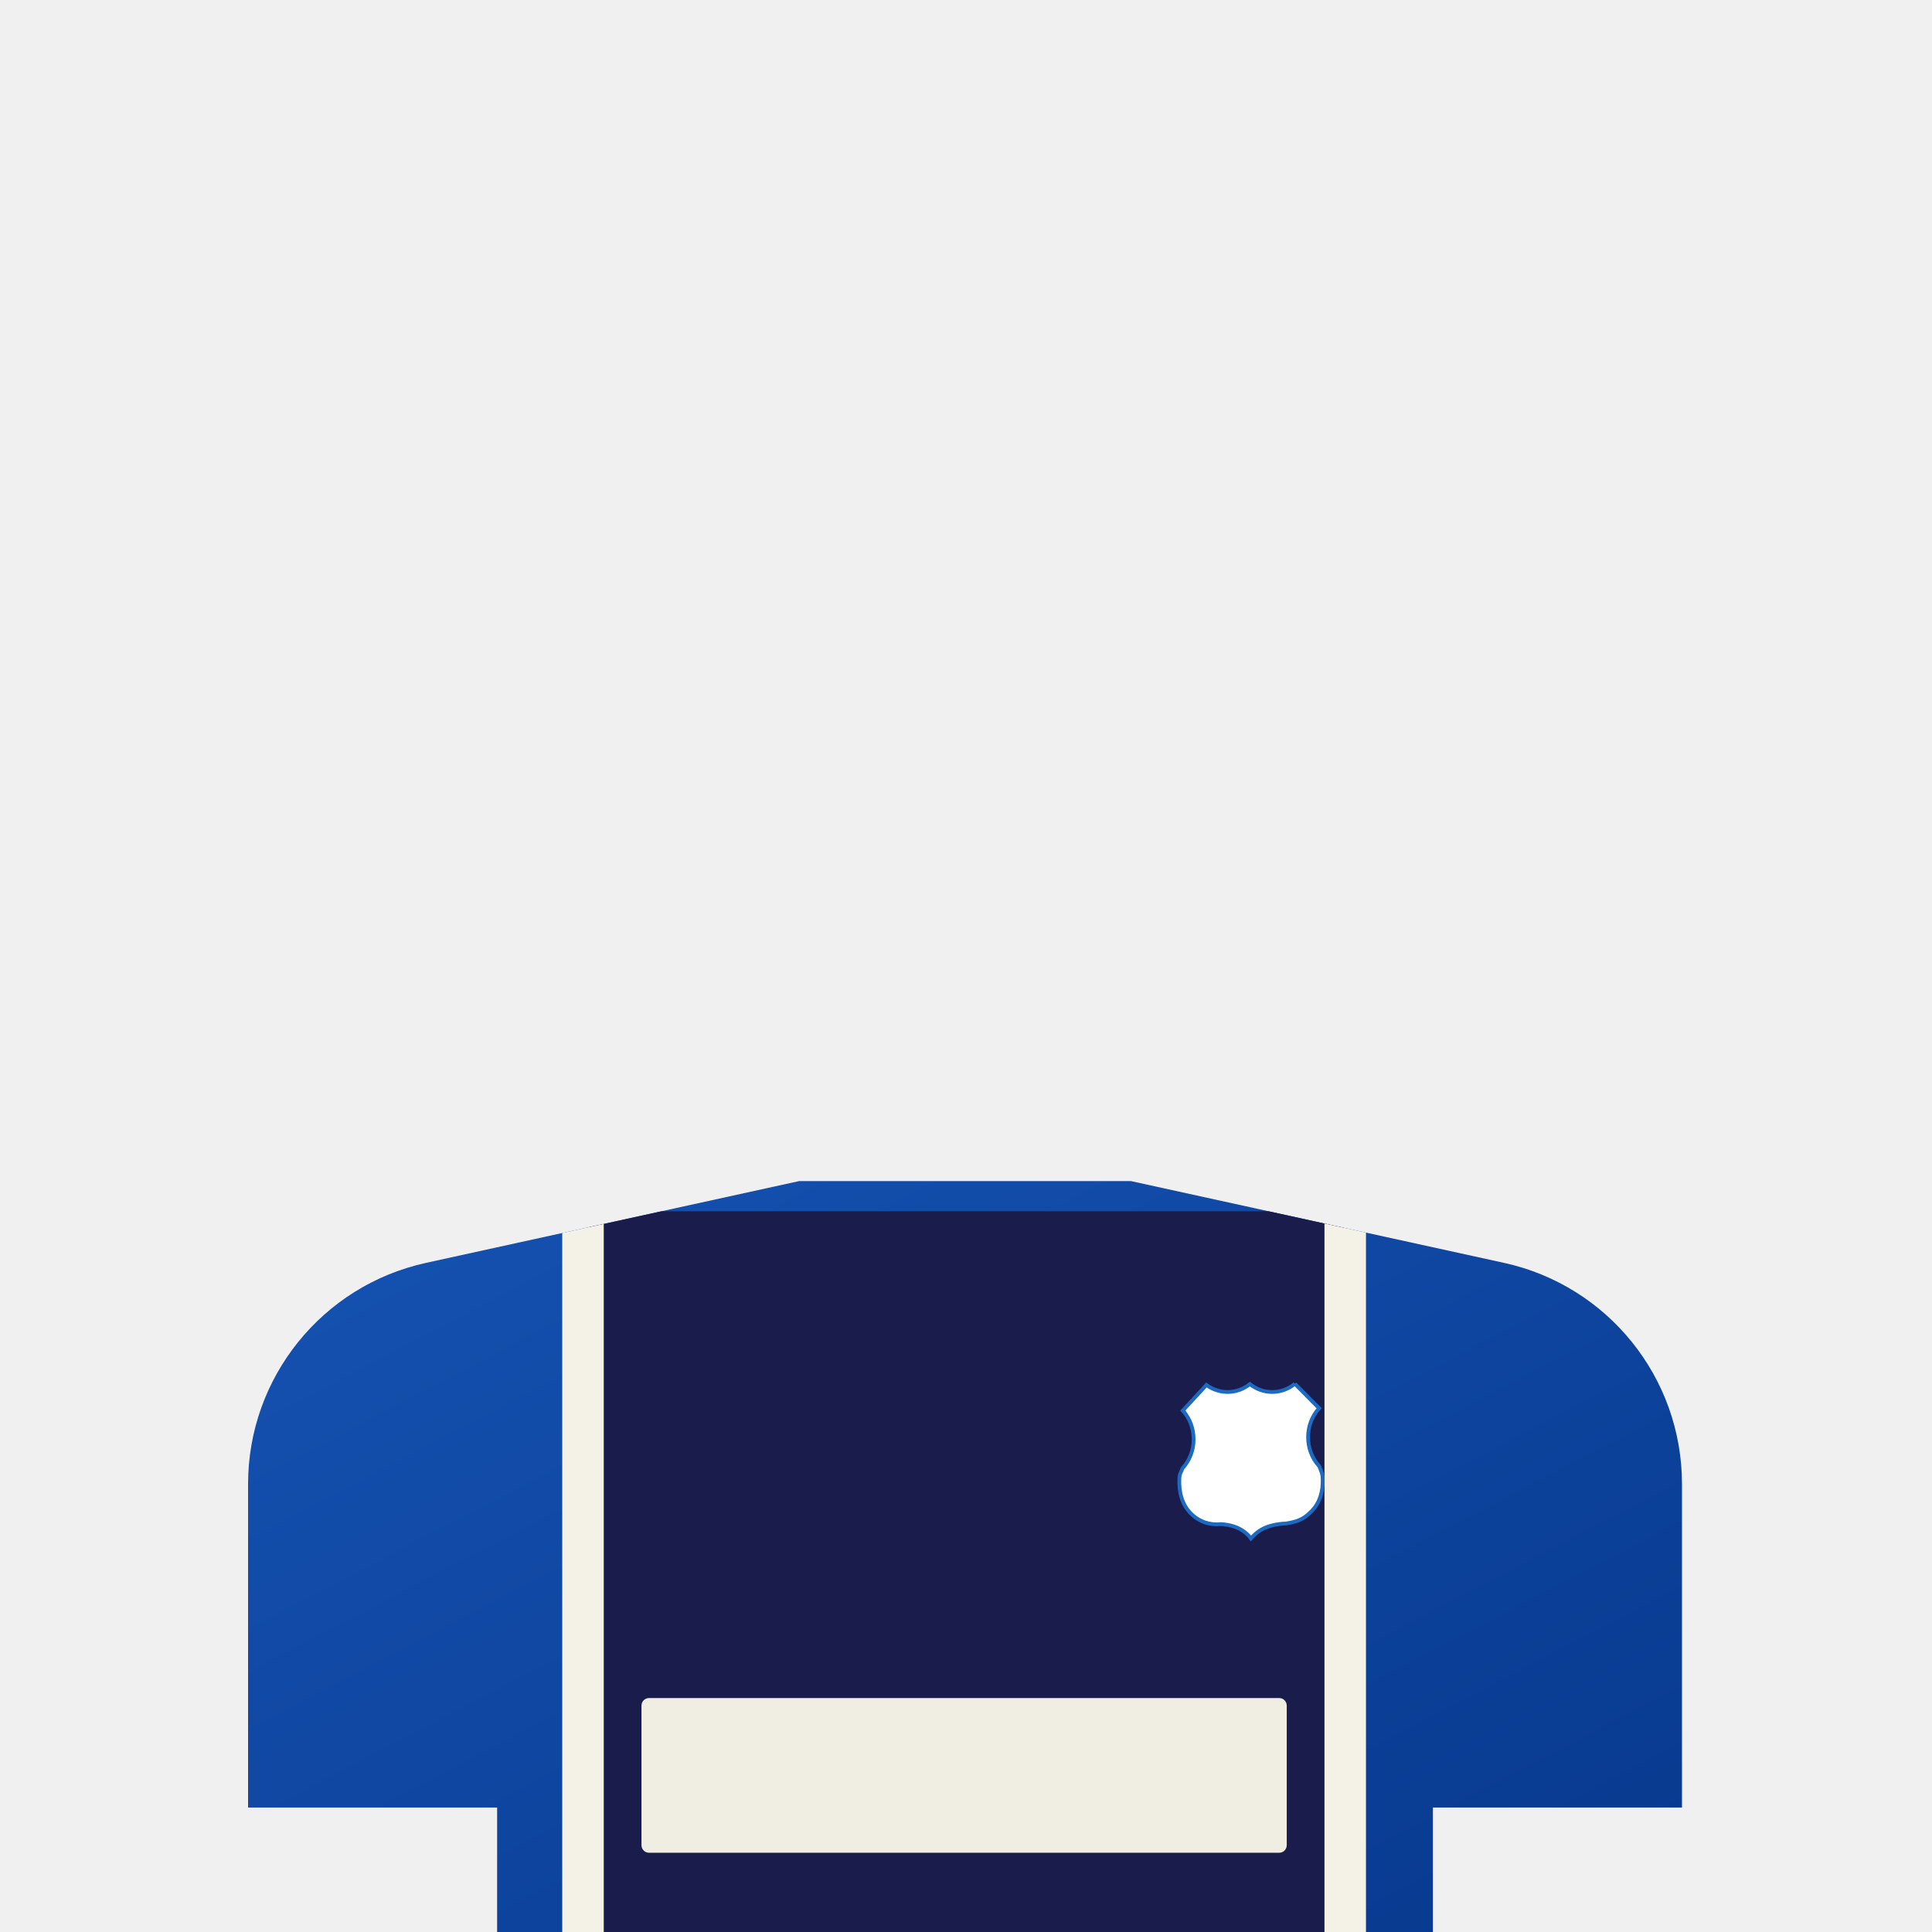
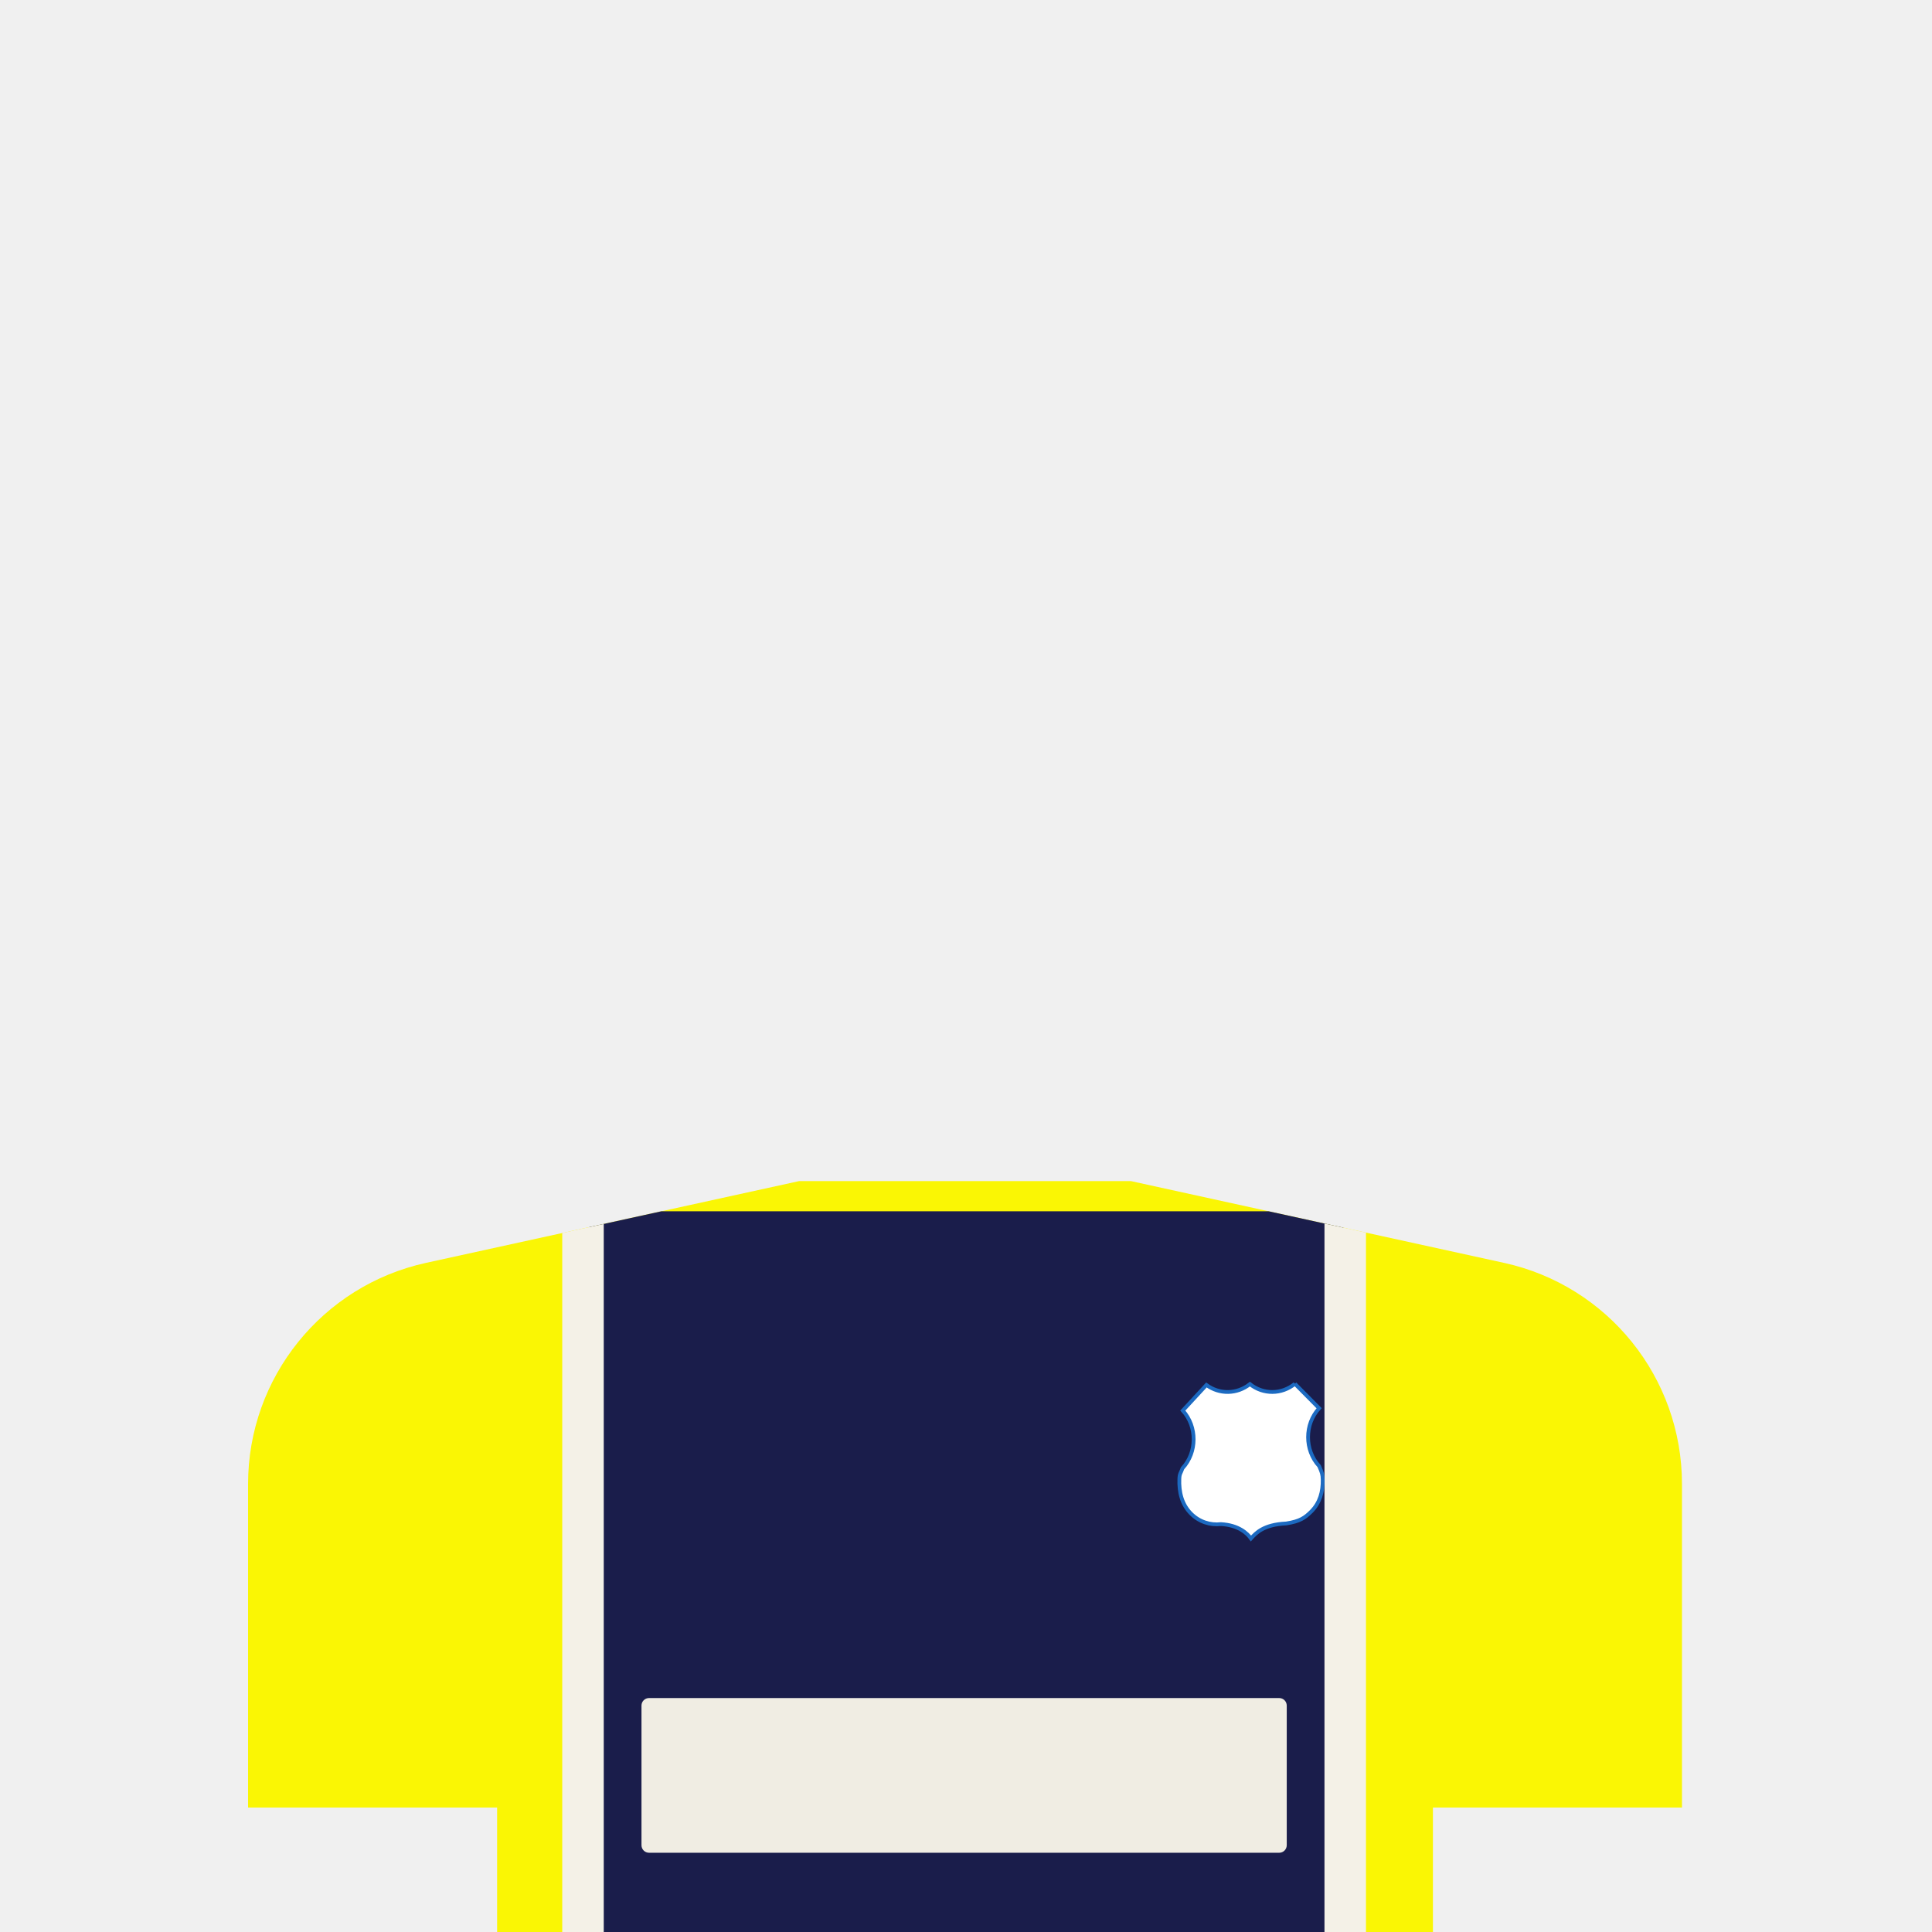
<svg xmlns="http://www.w3.org/2000/svg" width="512" height="512">
  <defs>
    <clipPath id="kit-2000a-shirt-clip">
      <path id="svg_1" d="m255.742,313.009l44,0l98.846,21.665c27.533,6.035 47.154,30.421 47.154,58.609l0,85.726l-66,0l0,33l-248,0l0,-33l-66,0l0,-85.726c0,-28.188 19.621,-52.574 47.154,-58.609l98.846,-21.665l44,0z" />
    </clipPath>
    <linearGradient y2="1" x2="1" y1="0" x1="0" id="kit-2000a-blue">
-       <stop stop-color="#1653b3" />
-       <stop stop-color="#07388d" offset="1" />
+       <stop stop-color="#faf604" />
+       <stop stop-color="#faf604" offset="1" />
    </linearGradient>
  </defs>
  <g id="shirt">
    <path id="svg_2" d="m255.742,313.009l44,0l98.846,21.665c27.533,6.035 47.154,30.421 47.154,58.609l0,85.726l-66,0l0,33l-248,0l0,-33l-66,0l0,-85.726c0,-28.188 19.621,-52.574 47.154,-58.609l98.846,-21.665l44,0z" fill="url(#kit-2000a-blue)" />
    <g id="svg_3" clip-path="url(#kit-2000a-shirt-clip)">
      <path id="svg_4" fill="#1a1d4b" d="m156,321l200,0l0,191l-200,0l0,-191z" />
      <path id="svg_5" fill="#f4f1e7" d="m149,322l11,0l0,190l-11,0l0,-190zm202,0l11,0l0,190l-11,0l0,-190z" />
    </g>
  </g>
-   <use href="#xara" fill="#fff" x="5" />
+   <use href="#xara" fill="#faf604" x="5" />
+   <path id="svg_137" d="m343.165,366.715c-3.519,2.87 -8.384,2.897 -11.93,0.086c-3.411,2.705 -8.043,2.783 -11.523,0.232l-6.258,6.78c3.85,4.246 3.827,11.068 -0.066,15.285c-0.517,1.44 -0.788,1.37 -0.844,2.82c-0.133,3.491 0.644,6.747 3.075,9.199c2.172,2.191 5.12,3.12 7.952,2.788c4.728,0.265 6.995,2.483 7.946,3.81c1.284,-1.418 3.282,-3.697 9.352,-3.981c3.624,-0.567 4.933,-1.482 6.634,-3.174c2.289,-2.309 3.09,-5.232 3.022,-8.48c-0.028,-1.349 -0.18,-1.817 -0.933,-3.539c-3.911,-4.236 -3.914,-11.102 -0.01,-15.344l-6.418,-6.481z" stroke-dasharray="null" stroke-width="null" stroke="#1c6ac1" fill="#fff" />
  <g stroke="null" id="sponsor">
    <rect stroke="null" id="svg_29" opacity="0.98" fill="#f4f1e7" rx="2" height="41" width="171" y="450" x="170" />
  </g>
-   <path id="svg_137" d="m343.165,366.715c-3.519,2.87 -8.384,2.897 -11.93,0.086c-3.411,2.705 -8.043,2.783 -11.523,0.232l-6.258,6.78c3.85,4.246 3.827,11.068 -0.066,15.285c-0.517,1.44 -0.788,1.37 -0.844,2.82c-0.133,3.491 0.644,6.747 3.075,9.199c2.172,2.191 5.12,3.12 7.952,2.788c4.728,0.265 6.995,2.483 7.946,3.81c1.284,-1.418 3.282,-3.697 9.352,-3.981c3.624,-0.567 4.933,-1.482 6.634,-3.174c2.289,-2.309 3.09,-5.232 3.022,-8.48c-0.028,-1.349 -0.18,-1.817 -0.933,-3.539c-3.911,-4.236 -3.914,-11.102 -0.01,-15.344l-6.418,-6.481z" stroke-dasharray="null" stroke-width="null" stroke="#1c6ac1" fill="#fff" />
  <use transform="matrix(0.819522 0 0 0.920925 46.9461 42.1116)" x="0" y="0" stroke="null" id="svg_72" fill="#07388d" href="#wirral" />
  <use href="#simple-crest" />
</svg>
